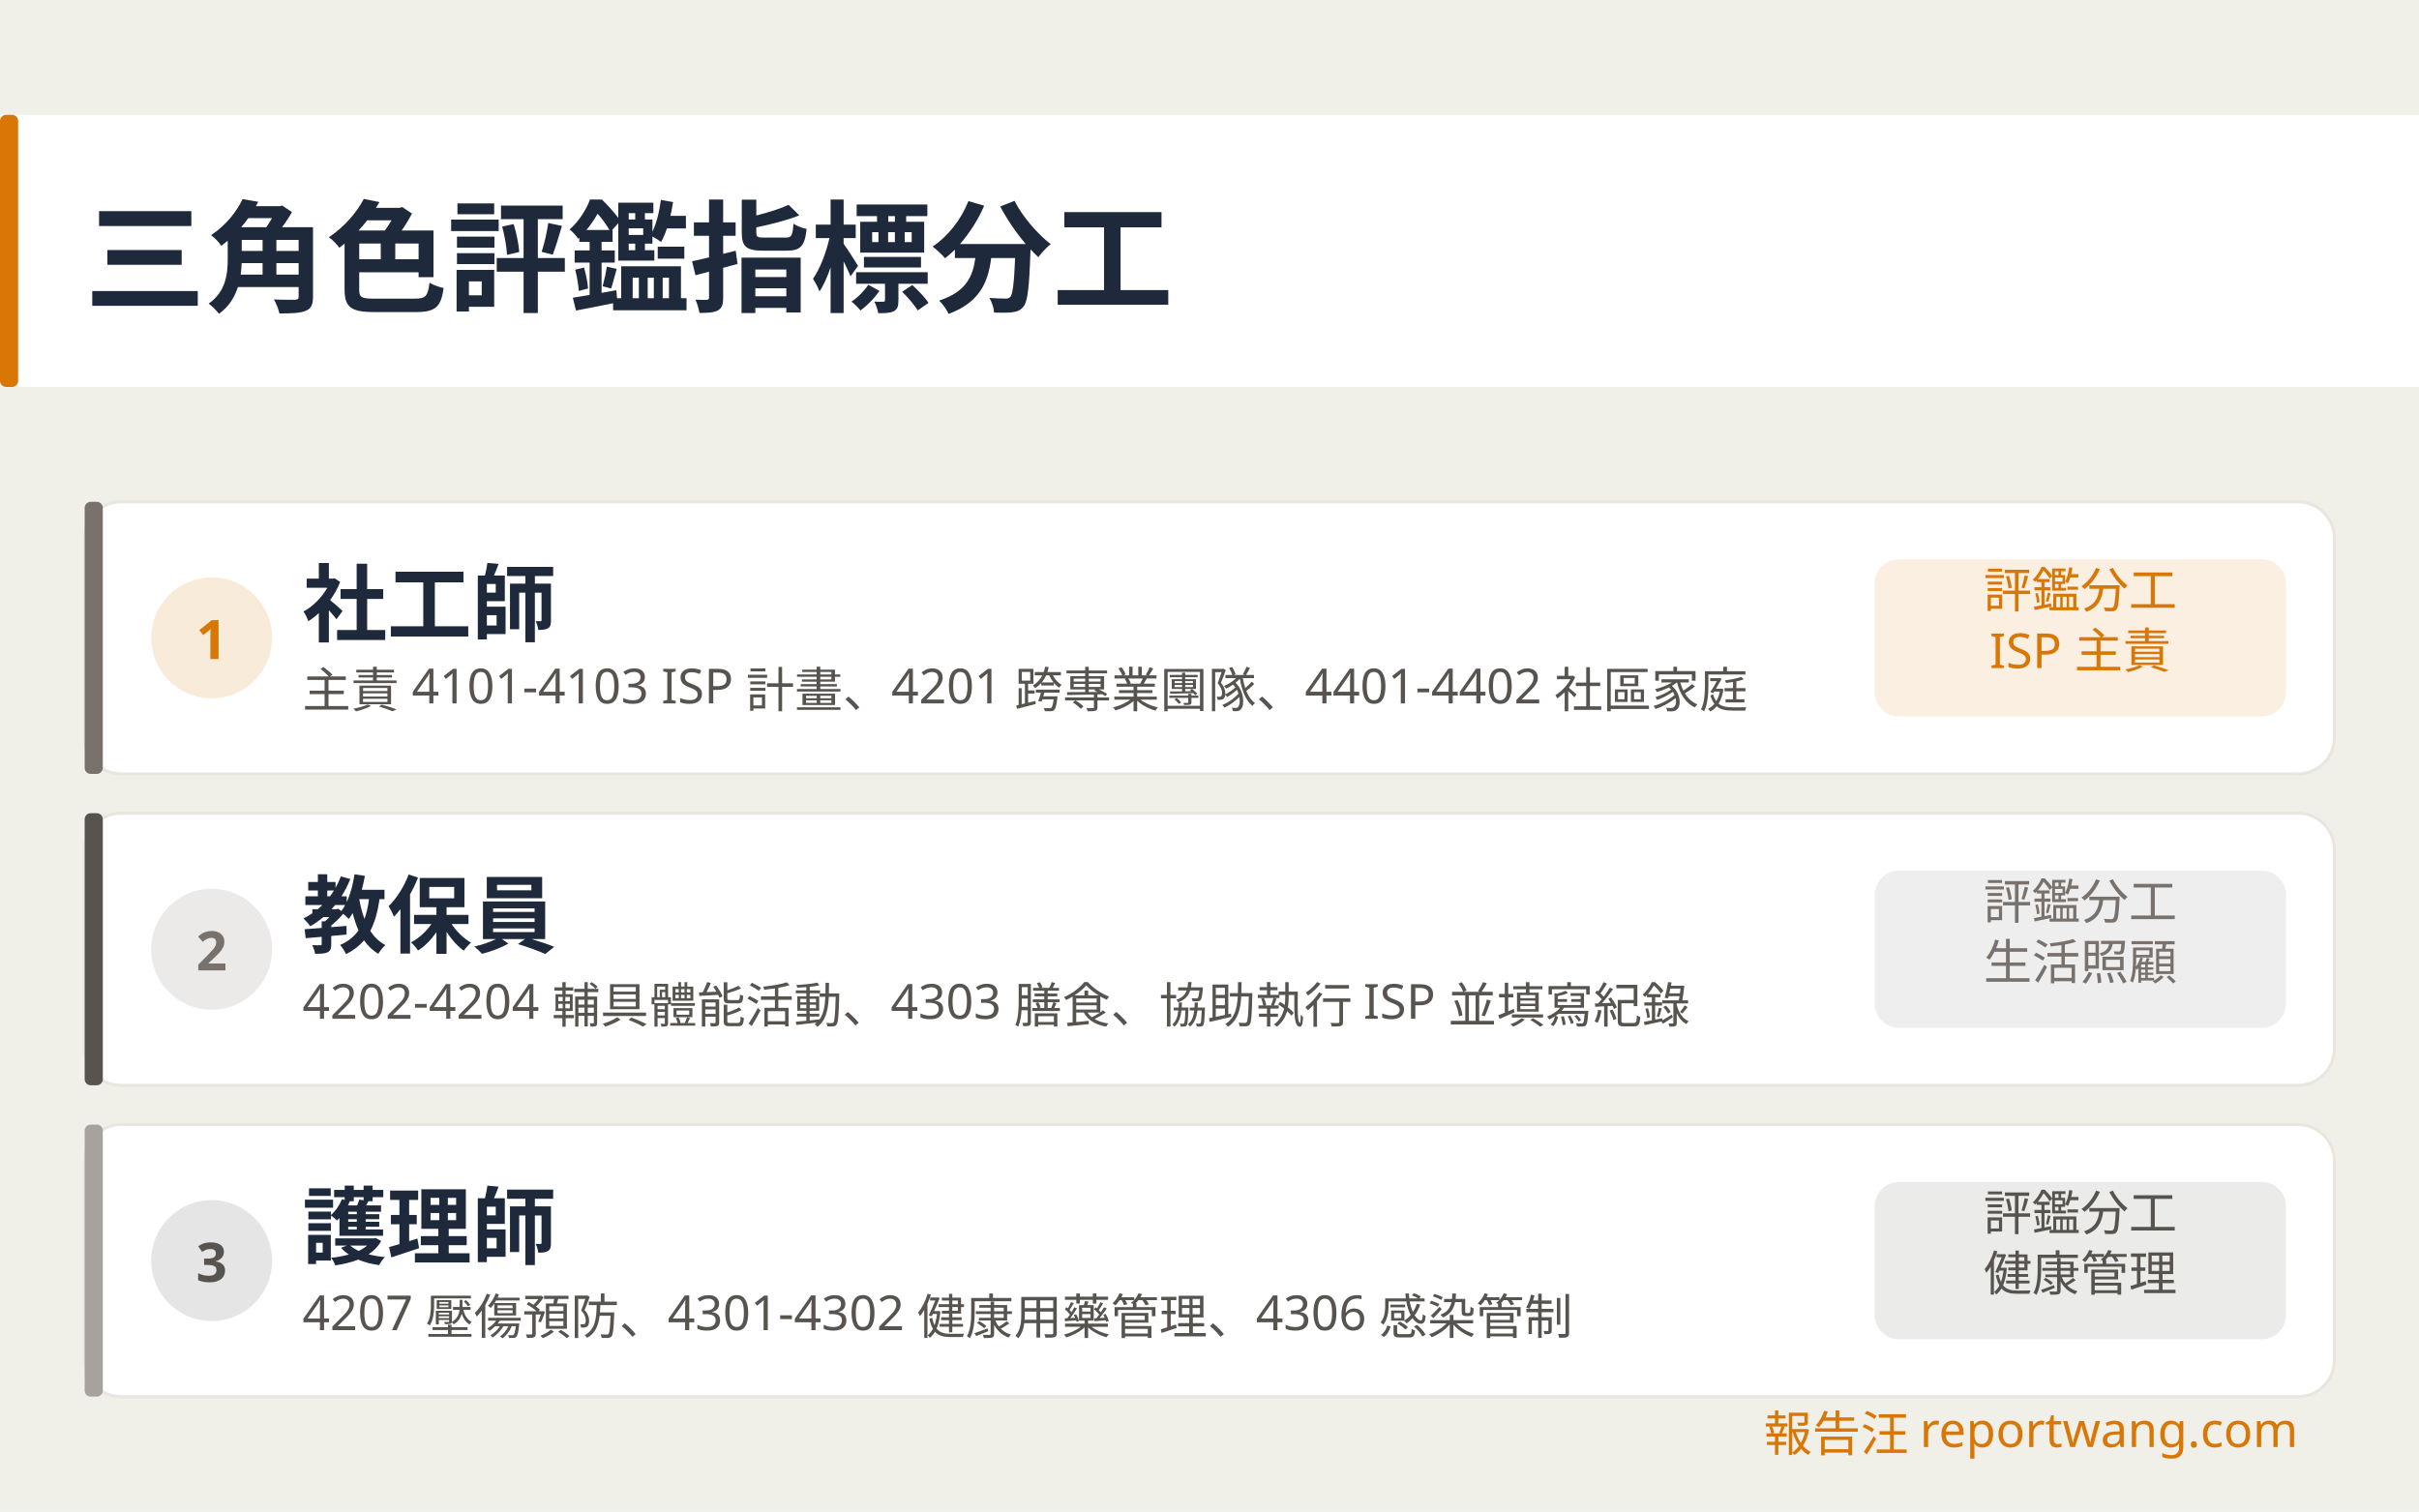
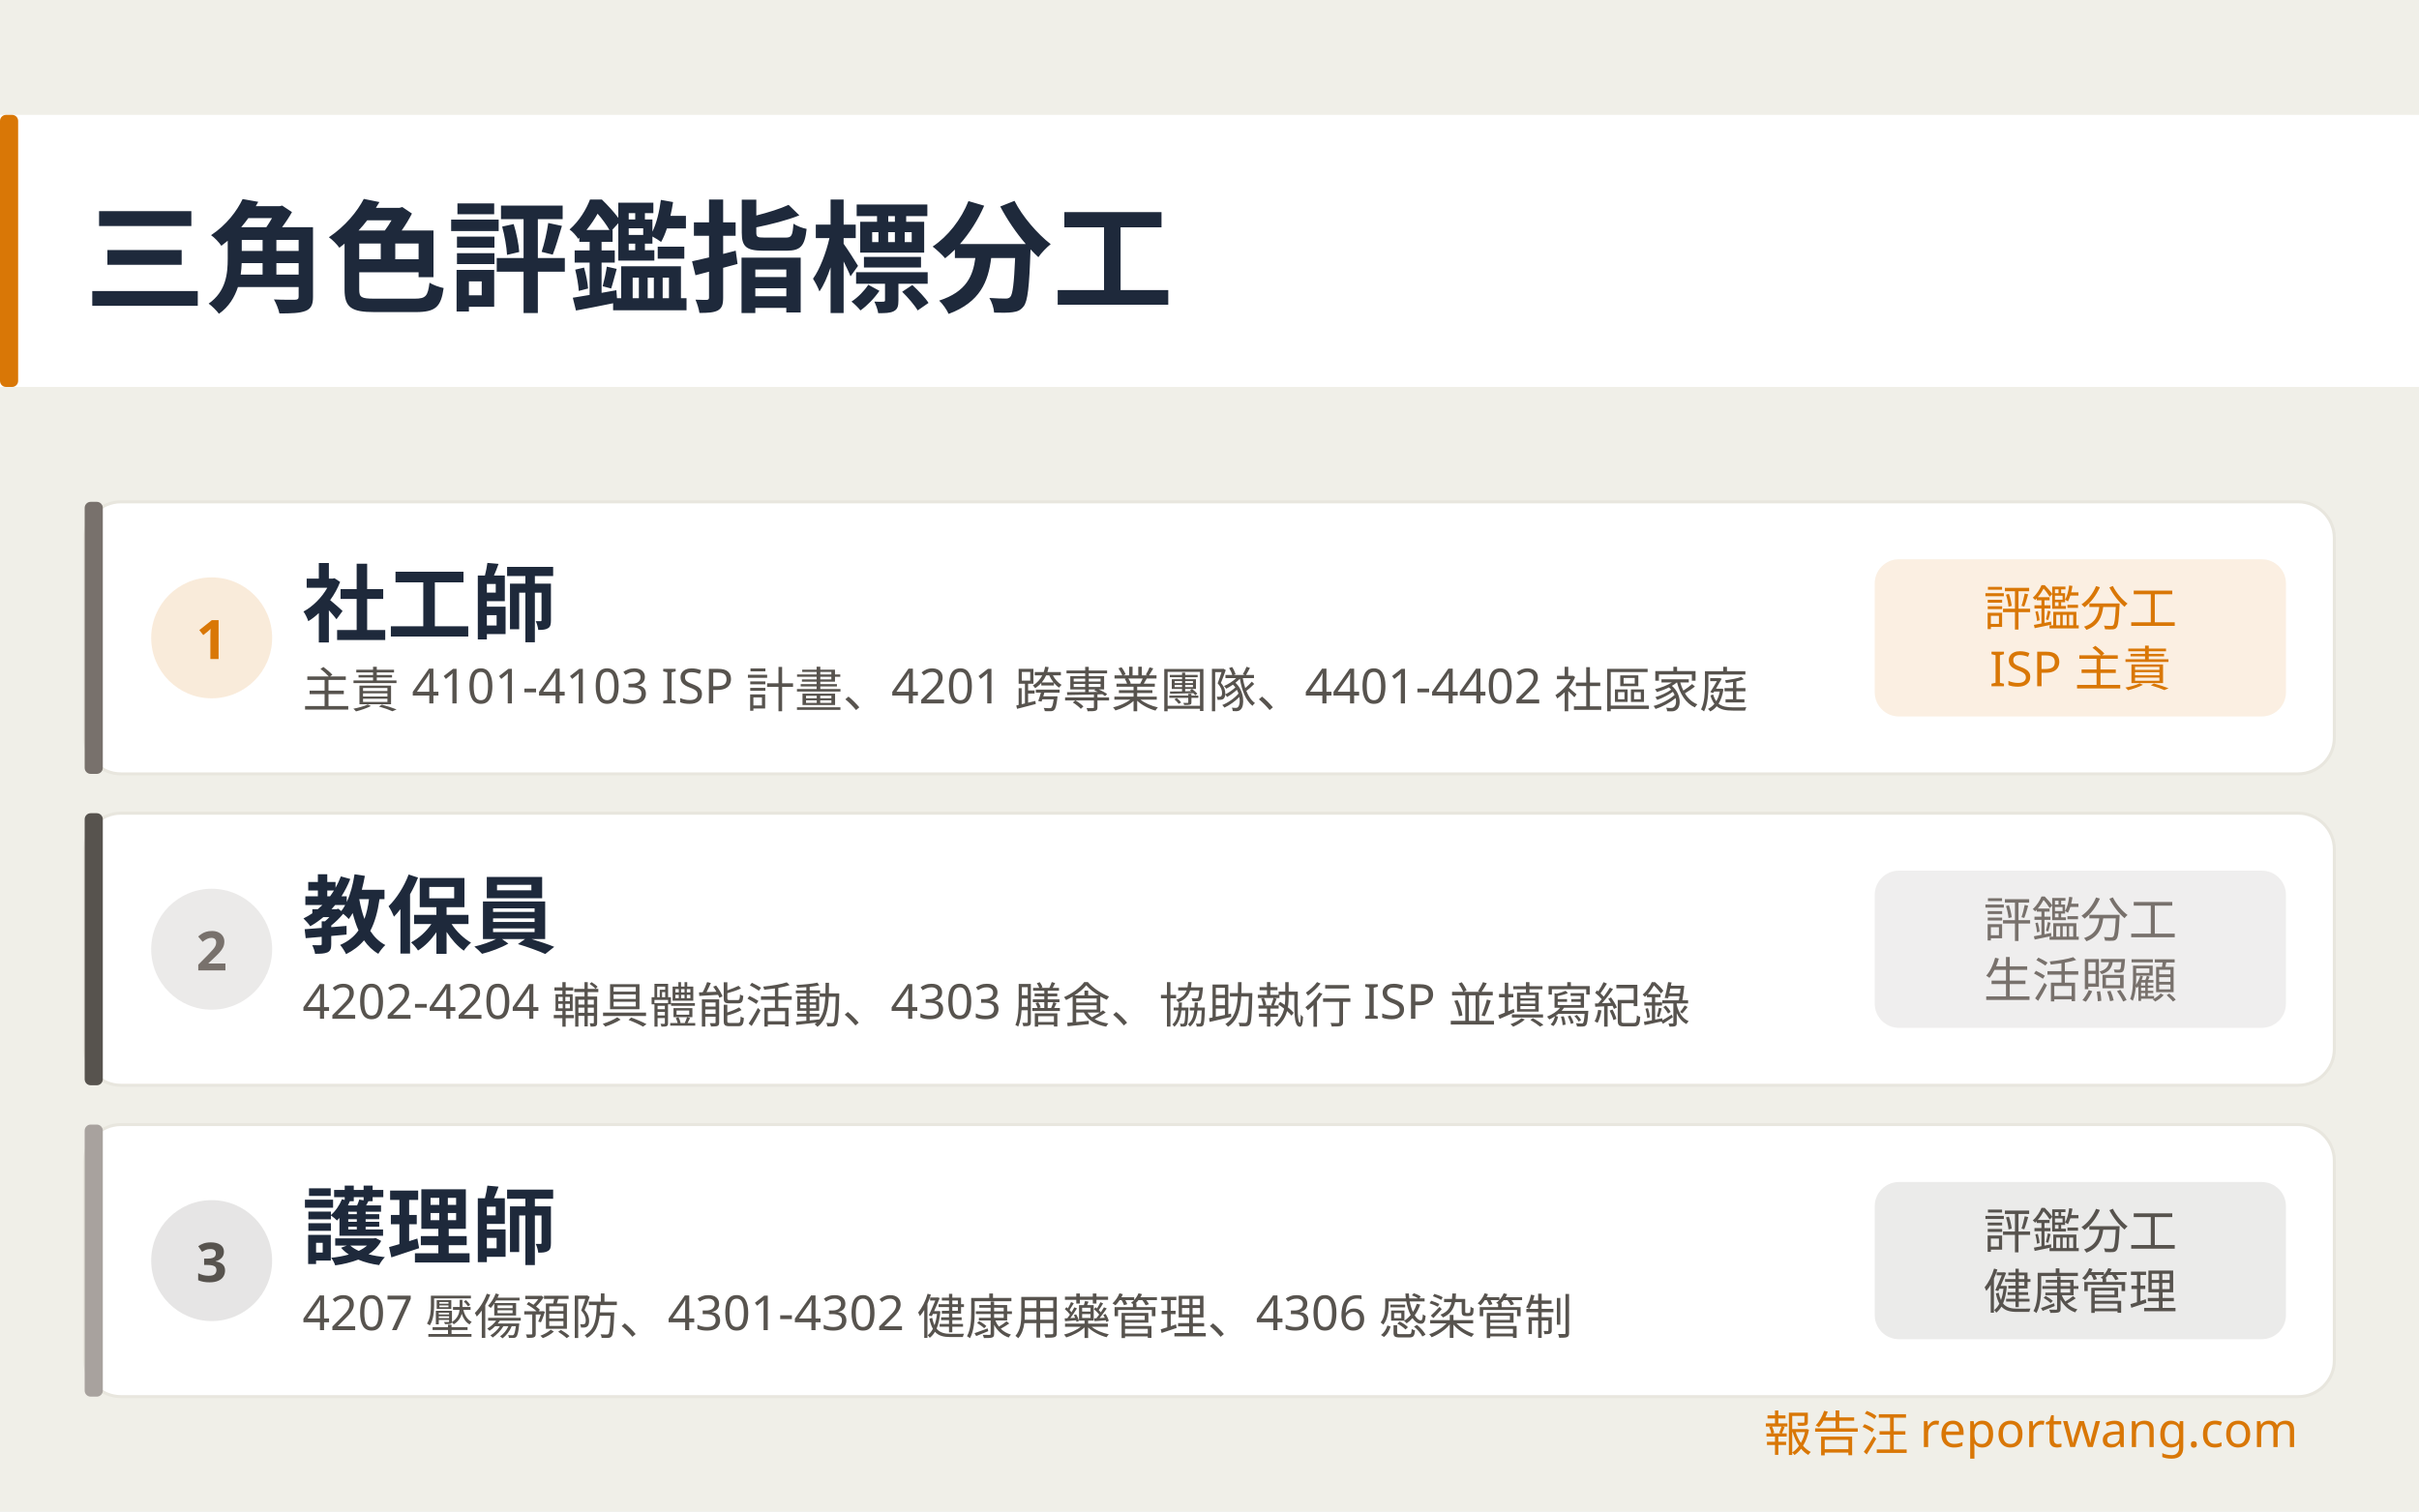
<svg xmlns="http://www.w3.org/2000/svg" width="800" height="500" viewBox="0 0 800 500" font-family="'Noto Sans TC', sans-serif">
  <rect width="800" height="500" fill="#f0efe8" />
  <rect x="0" y="38" width="800" height="90" fill="white" />
  <rect x="0" y="38" width="6" height="90" fill="#d97706" rx="2" />
  <text x="28" y="100" font-size="40" fill="#1e293b" font-weight="700">三角色評鑑指標分工</text>
  <rect x="28" y="166" width="744" height="90" rx="12" fill="white" stroke="#e8e6de" stroke-width="1" />
  <rect x="28" y="166" width="6" height="90" rx="2" fill="#78716c" />
  <circle cx="70" cy="211" r="20" fill="#d97706" opacity="0.15" />
  <text x="70" y="218" font-size="18" fill="#d97706" text-anchor="middle" font-weight="900">1</text>
  <text x="100" y="210" font-size="28" fill="#1e293b" font-weight="700">社工師</text>
  <text x="100" y="234" font-size="16" fill="#57534e">主責 4101-4103 ISP 計畫、4201 跨專業團隊、4401-4402 社區家庭</text>
  <rect x="620" y="185" width="136" height="52" rx="8" fill="#d97706" opacity="0.12" />
-   <text x="688" y="201" font-size="16" fill="#d97706" text-anchor="middle">評鑑分工</text>
-   <text x="688" y="221" font-size="16" fill="#d97706" text-anchor="middle">ISP 主責</text>
+   <text x="688" y="207" font-size="16" fill="#d97706" text-anchor="middle">評鑑分工</text>
+   <text x="688" y="227" font-size="16" fill="#d97706" text-anchor="middle">ISP 主責</text>
  <rect x="28" y="269" width="744" height="90" rx="12" fill="white" stroke="#e8e6de" stroke-width="1" />
  <rect x="28" y="269" width="6" height="90" rx="2" fill="#57534e" />
  <circle cx="70" cy="314" r="20" fill="#78716c" opacity="0.15" />
  <text x="70" y="321" font-size="18" fill="#78716c" text-anchor="middle" font-weight="900">2</text>
  <text x="100" y="313" font-size="28" fill="#1e293b" font-weight="700">教保員</text>
  <text x="100" y="337" font-size="16" fill="#57534e">4202-4204 輔具體能活動、4303 膳食、協助執行 ISP 並填寫紀錄</text>
  <rect x="620" y="288" width="136" height="52" rx="8" fill="#78716c" opacity="0.12" />
-   <text x="688" y="304" font-size="16" fill="#78716c" text-anchor="middle">評鑑分工</text>
-   <text x="688" y="324" font-size="16" fill="#78716c" text-anchor="middle">生活照顧</text>
+   <text x="688" y="310" font-size="16" fill="#78716c" text-anchor="middle">評鑑分工</text>
+   <text x="688" y="330" font-size="16" fill="#78716c" text-anchor="middle">生活照顧</text>
  <rect x="28" y="372" width="744" height="90" rx="12" fill="white" stroke="#e8e6de" stroke-width="1" />
  <rect x="28" y="372" width="6" height="90" rx="2" fill="#a8a29e" />
  <circle cx="70" cy="417" r="20" fill="#57534e" opacity="0.15" />
  <text x="70" y="424" font-size="18" fill="#57534e" text-anchor="middle" font-weight="900">3</text>
  <text x="100" y="416" font-size="28" fill="#1e293b" font-weight="700">護理師</text>
  <text x="100" y="440" font-size="16" fill="#57534e">4207 壓傷預防、4301-4302 健康用藥管理、4306 感染管制</text>
  <rect x="620" y="391" width="136" height="52" rx="8" fill="#57534e" opacity="0.12" />
-   <text x="688" y="407" font-size="16" fill="#57534e" text-anchor="middle">評鑑分工</text>
-   <text x="688" y="427" font-size="16" fill="#57534e" text-anchor="middle">健康管理</text>
+   <text x="688" y="413" font-size="16" fill="#57534e" text-anchor="middle">評鑑分工</text>
+   <text x="688" y="433" font-size="16" fill="#57534e" text-anchor="middle">健康管理</text>
  <text x="760" y="480" font-size="16" fill="#d97706" text-anchor="end" font-weight="400">報告汪 reportwang.com</text>
</svg>
